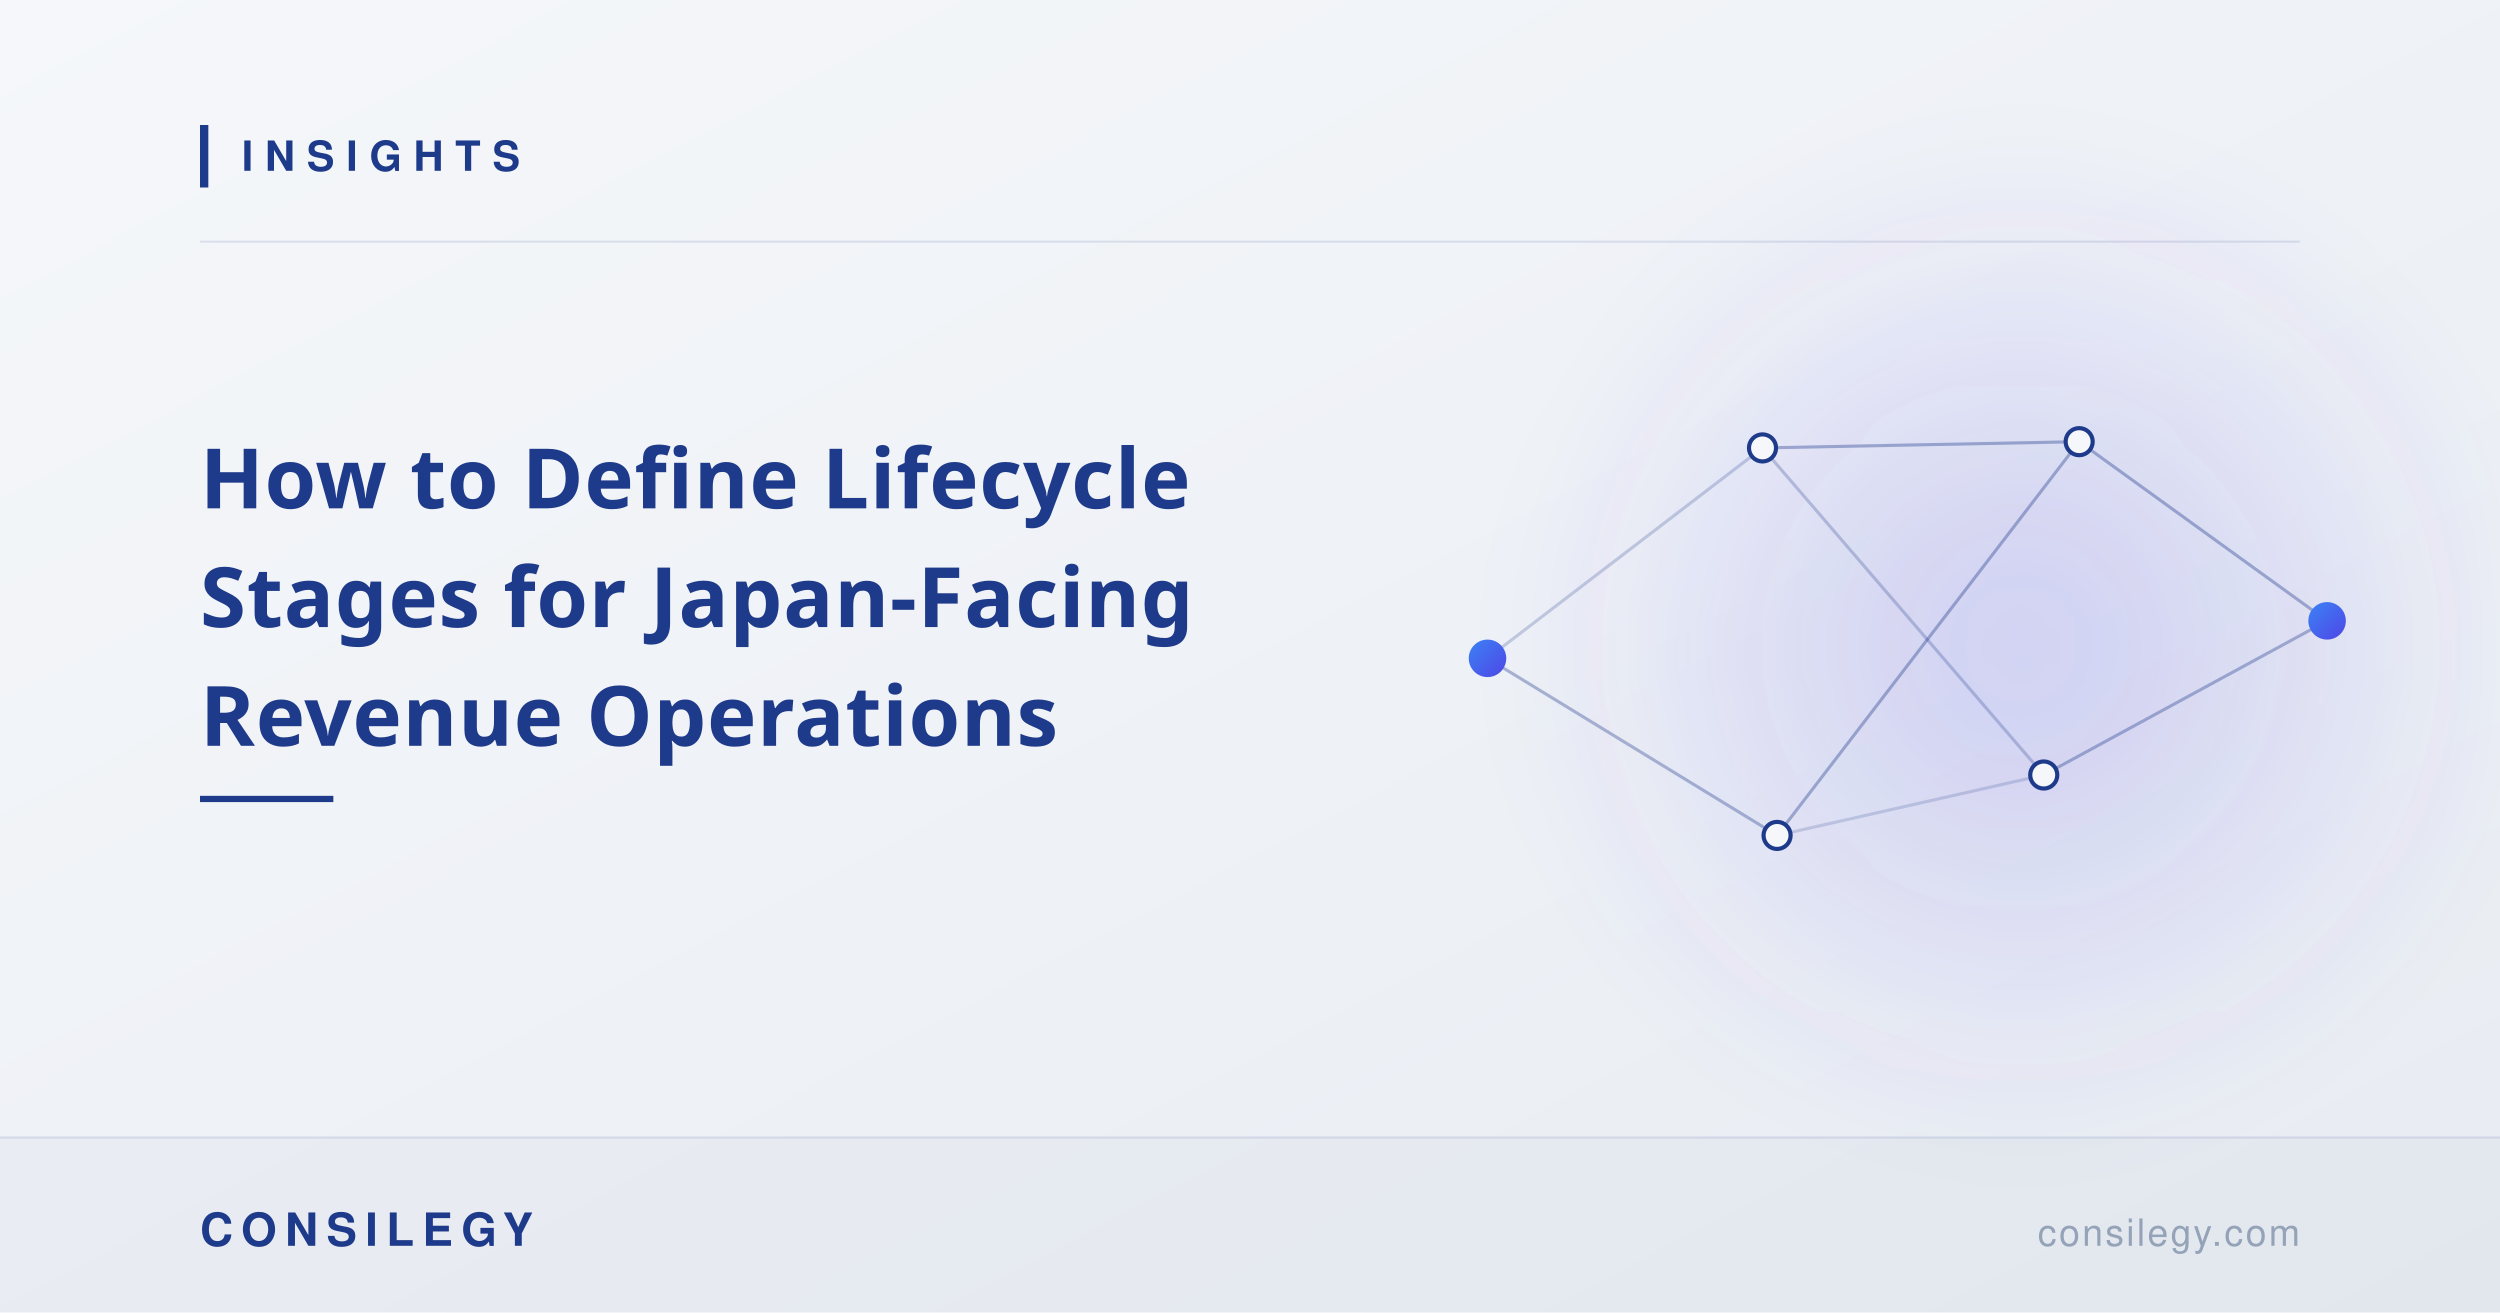
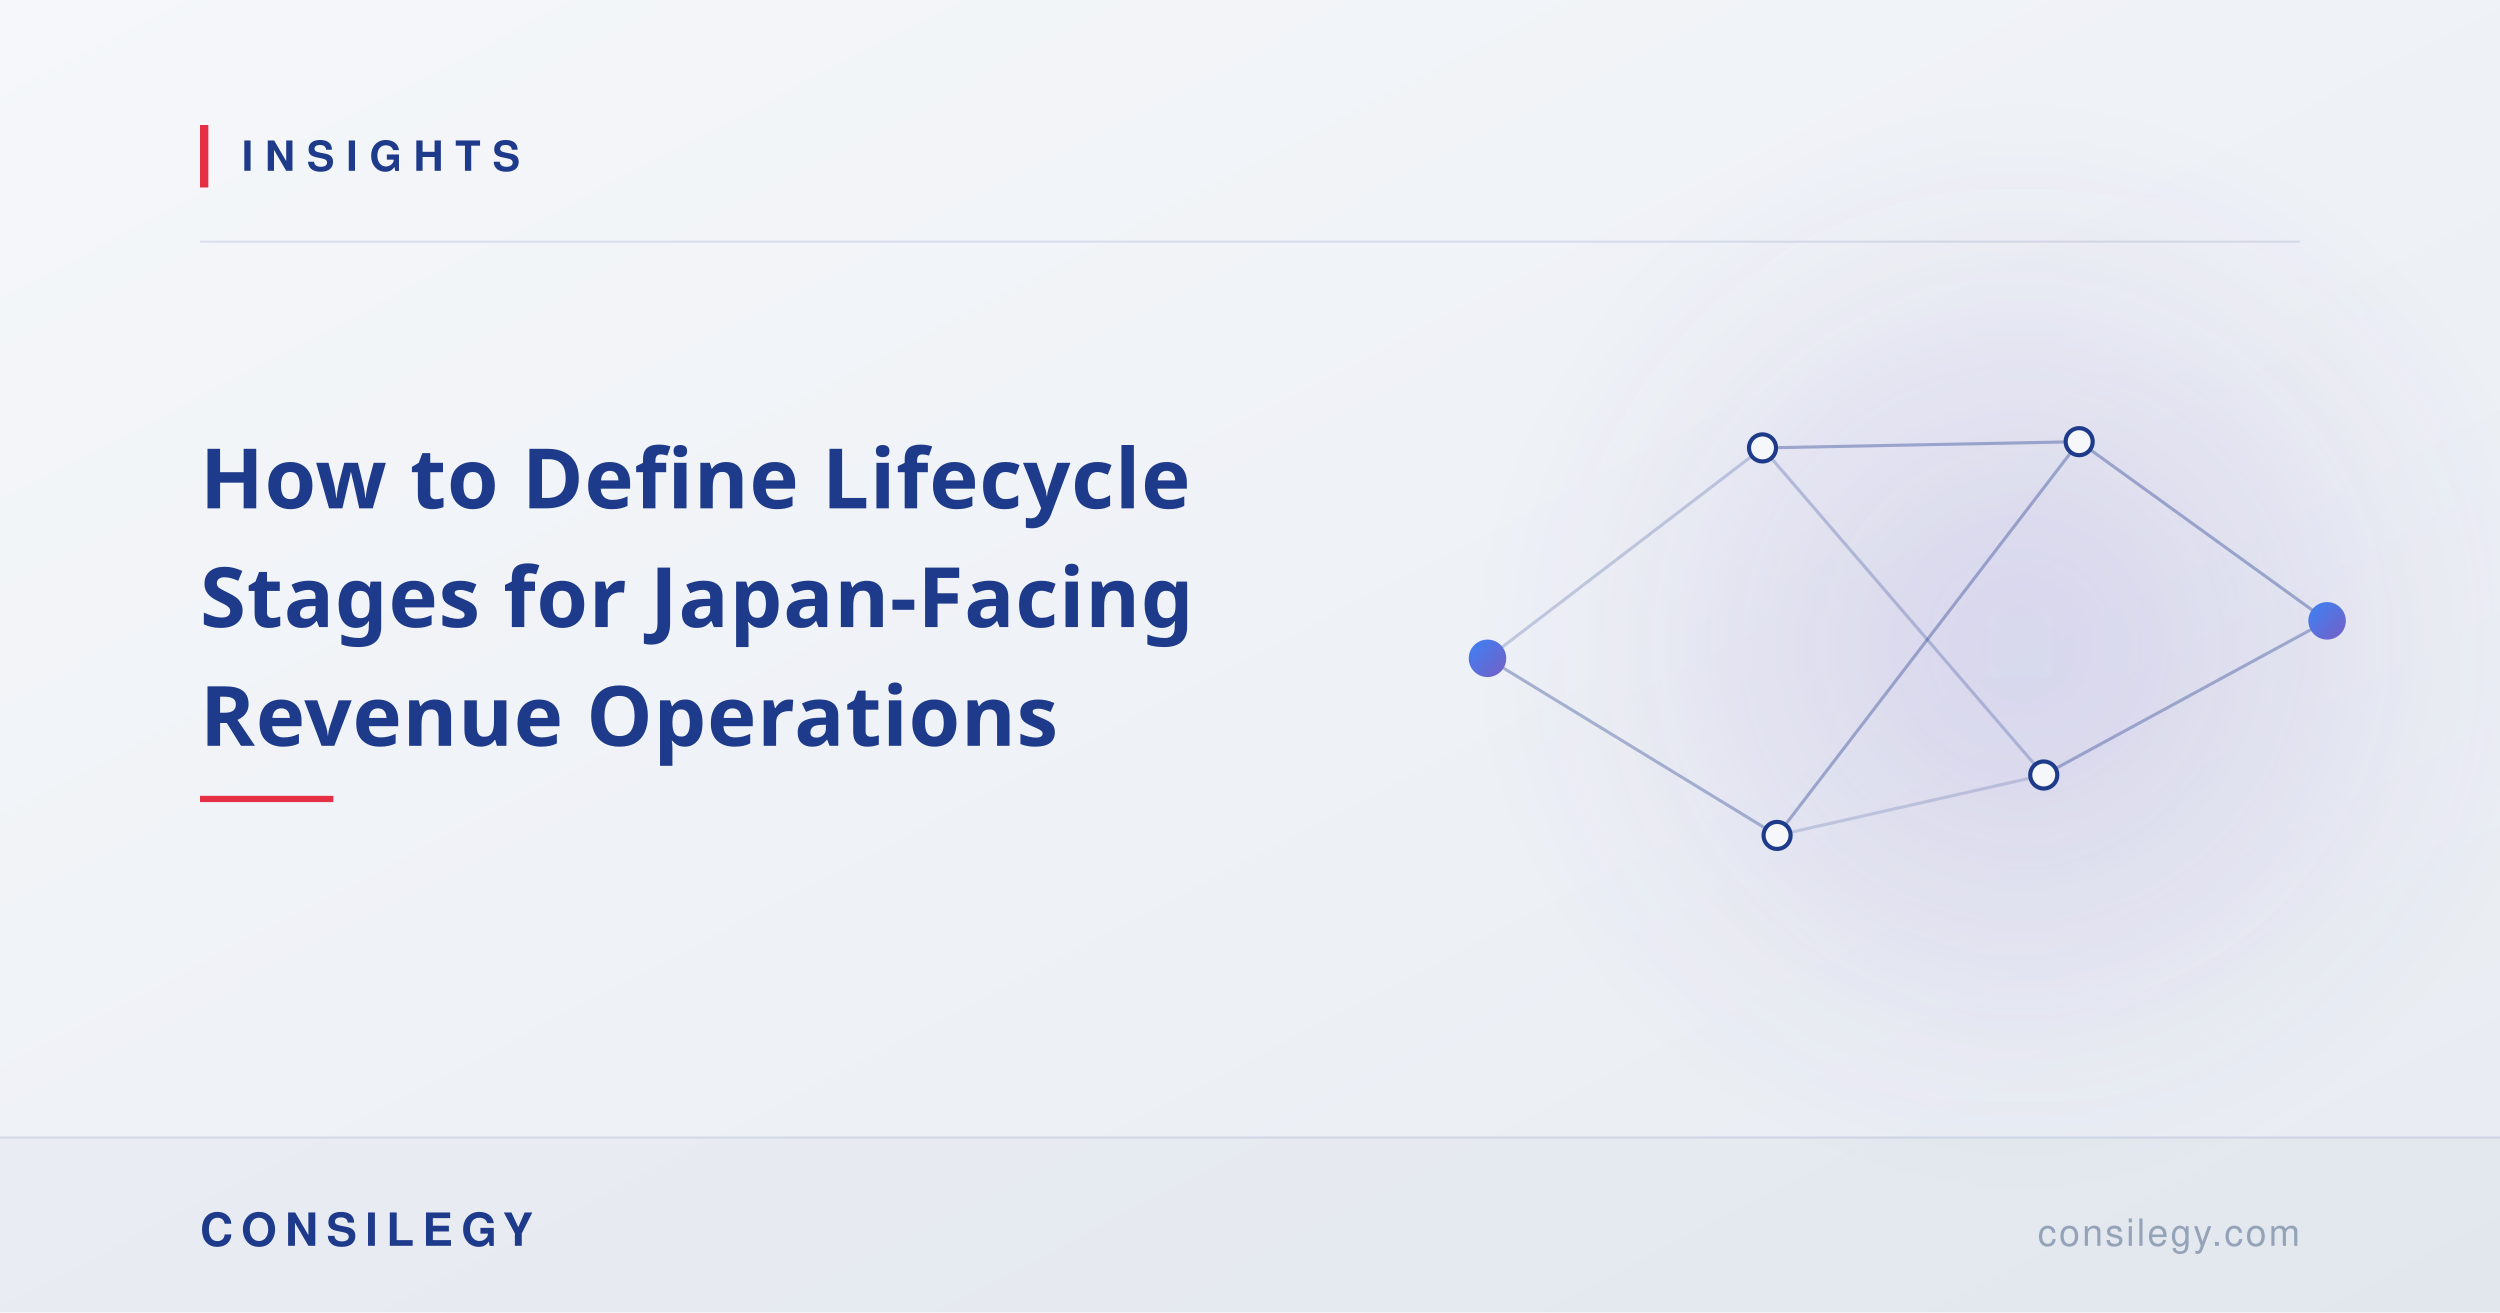
<svg xmlns="http://www.w3.org/2000/svg" viewBox="0 0 1200 630" width="1200" height="630">
  <defs>
    <linearGradient id="bg" x1="0%" y1="0%" x2="100%" y2="100%">
      <stop offset="0%" stop-color="#F5F7FA" />
      <stop offset="100%" stop-color="#E8ECF2" />
    </linearGradient>
    <linearGradient id="bi" x1="0%" y1="0%" x2="100%" y2="100%">
      <stop offset="0%" stop-color="#3B82F6" />
-       <stop offset="100%" stop-color="#4F46E5" />
+       <stop offset="100%" stop-color="#765FC4" />
    </linearGradient>
    <radialGradient id="glow" cx="50%" cy="50%" r="50%">
-       <stop offset="0%" stop-color="#4F46E5" stop-opacity="0.20" />
-       <stop offset="100%" stop-color="#4F46E5" stop-opacity="0" />
+       <stop offset="0%" stop-color="#765FC4" stop-opacity="0.20" />
+       <stop offset="100%" stop-color="#765FC4" stop-opacity="0" />
    </radialGradient>
    <filter id="soft" x="-60%" y="-60%" width="220%" height="220%">
      <feGaussianBlur stdDeviation="26" />
    </filter>
  </defs>
  <rect width="1200" height="630" fill="url(#bg)" />
  <circle cx="970" cy="310" r="240" fill="url(#glow)" filter="url(#soft)" />
  <line x1="714" y1="316" x2="846" y2="215" stroke="#1E3A8A" stroke-opacity="0.22" stroke-width="1.5" />
  <line x1="714" y1="316" x2="853" y2="401" stroke="#1E3A8A" stroke-opacity="0.34" stroke-width="1.5" />
  <line x1="846" y1="215" x2="998" y2="212" stroke="#1E3A8A" stroke-opacity="0.37" stroke-width="1.5" />
  <line x1="846" y1="215" x2="981" y2="372" stroke="#1E3A8A" stroke-opacity="0.25" stroke-width="1.5" />
  <line x1="853" y1="401" x2="998" y2="212" stroke="#1E3A8A" stroke-opacity="0.36" stroke-width="1.5" />
  <line x1="853" y1="401" x2="981" y2="372" stroke="#1E3A8A" stroke-opacity="0.18" stroke-width="1.5" />
  <line x1="998" y1="212" x2="1117" y2="298" stroke="#1E3A8A" stroke-opacity="0.37" stroke-width="1.5" />
  <line x1="981" y1="372" x2="1117" y2="298" stroke="#1E3A8A" stroke-opacity="0.35" stroke-width="1.5" />
  <circle cx="714" cy="316" r="9" fill="url(#bi)" />
  <circle cx="846" cy="215" r="6.5" fill="#F5F7FA" stroke="#1E3A8A" stroke-width="2" />
  <circle cx="853" cy="401" r="6.5" fill="#F5F7FA" stroke="#1E3A8A" stroke-width="2" />
  <circle cx="998" cy="212" r="6.5" fill="#F5F7FA" stroke="#1E3A8A" stroke-width="2" />
  <circle cx="981" cy="372" r="6.5" fill="#F5F7FA" stroke="#1E3A8A" stroke-width="2" />
  <circle cx="1117" cy="298" r="9" fill="url(#bi)" />
-   <rect x="96" y="60" width="4" height="30" fill="#1E3A8A" />
+   <rect x="96" y="60" width="4" height="30" fill="#E62E45" />
  <text x="116" y="82" font-family="'Helvetica Neue',Helvetica,Arial,sans-serif" font-size="20" font-weight="600" fill="#1E3A8A" letter-spacing="0.28em">INSIGHTS</text>
  <line x1="96" y1="116" x2="1104" y2="116" stroke="#1E3A8A" stroke-opacity="0.12" stroke-width="1" />
  <text x="96" y="244" font-family="'Hiragino Sans','Hiragino Kaku Gothic ProN',system-ui,sans-serif" font-size="40" font-weight="600" fill="#1E3A8A" letter-spacing="0.01em">How to Define Lifecycle</text>
  <text x="96" y="301" font-family="'Hiragino Sans','Hiragino Kaku Gothic ProN',system-ui,sans-serif" font-size="40" font-weight="600" fill="#1E3A8A" letter-spacing="0.01em">Stages for Japan-Facing</text>
  <text x="96" y="358" font-family="'Hiragino Sans','Hiragino Kaku Gothic ProN',system-ui,sans-serif" font-size="40" font-weight="600" fill="#1E3A8A" letter-spacing="0.01em">Revenue Operations</text>
-   <rect x="96" y="382" width="64" height="3" fill="#1E3A8A" />
+   <rect x="96" y="382" width="64" height="3" fill="#E62E45" />
  <rect x="0" y="546" width="1200" height="84" fill="#1E3A8A" fill-opacity="0.035" />
  <line x1="0" y1="546" x2="1200" y2="546" stroke="#1E3A8A" stroke-opacity="0.12" stroke-width="1" />
  <text x="96" y="598" font-family="'Helvetica Neue',Helvetica,Arial,sans-serif" font-size="22" font-weight="600" fill="#1E3A8A" letter-spacing="0.18em">CONSILEGY</text>
  <text x="1104" y="598" text-anchor="end" font-family="'Helvetica Neue',Helvetica,Arial,sans-serif" font-size="18" font-weight="400" fill="#94A3B8" letter-spacing="0.06em">consilegy.com</text>
</svg>
